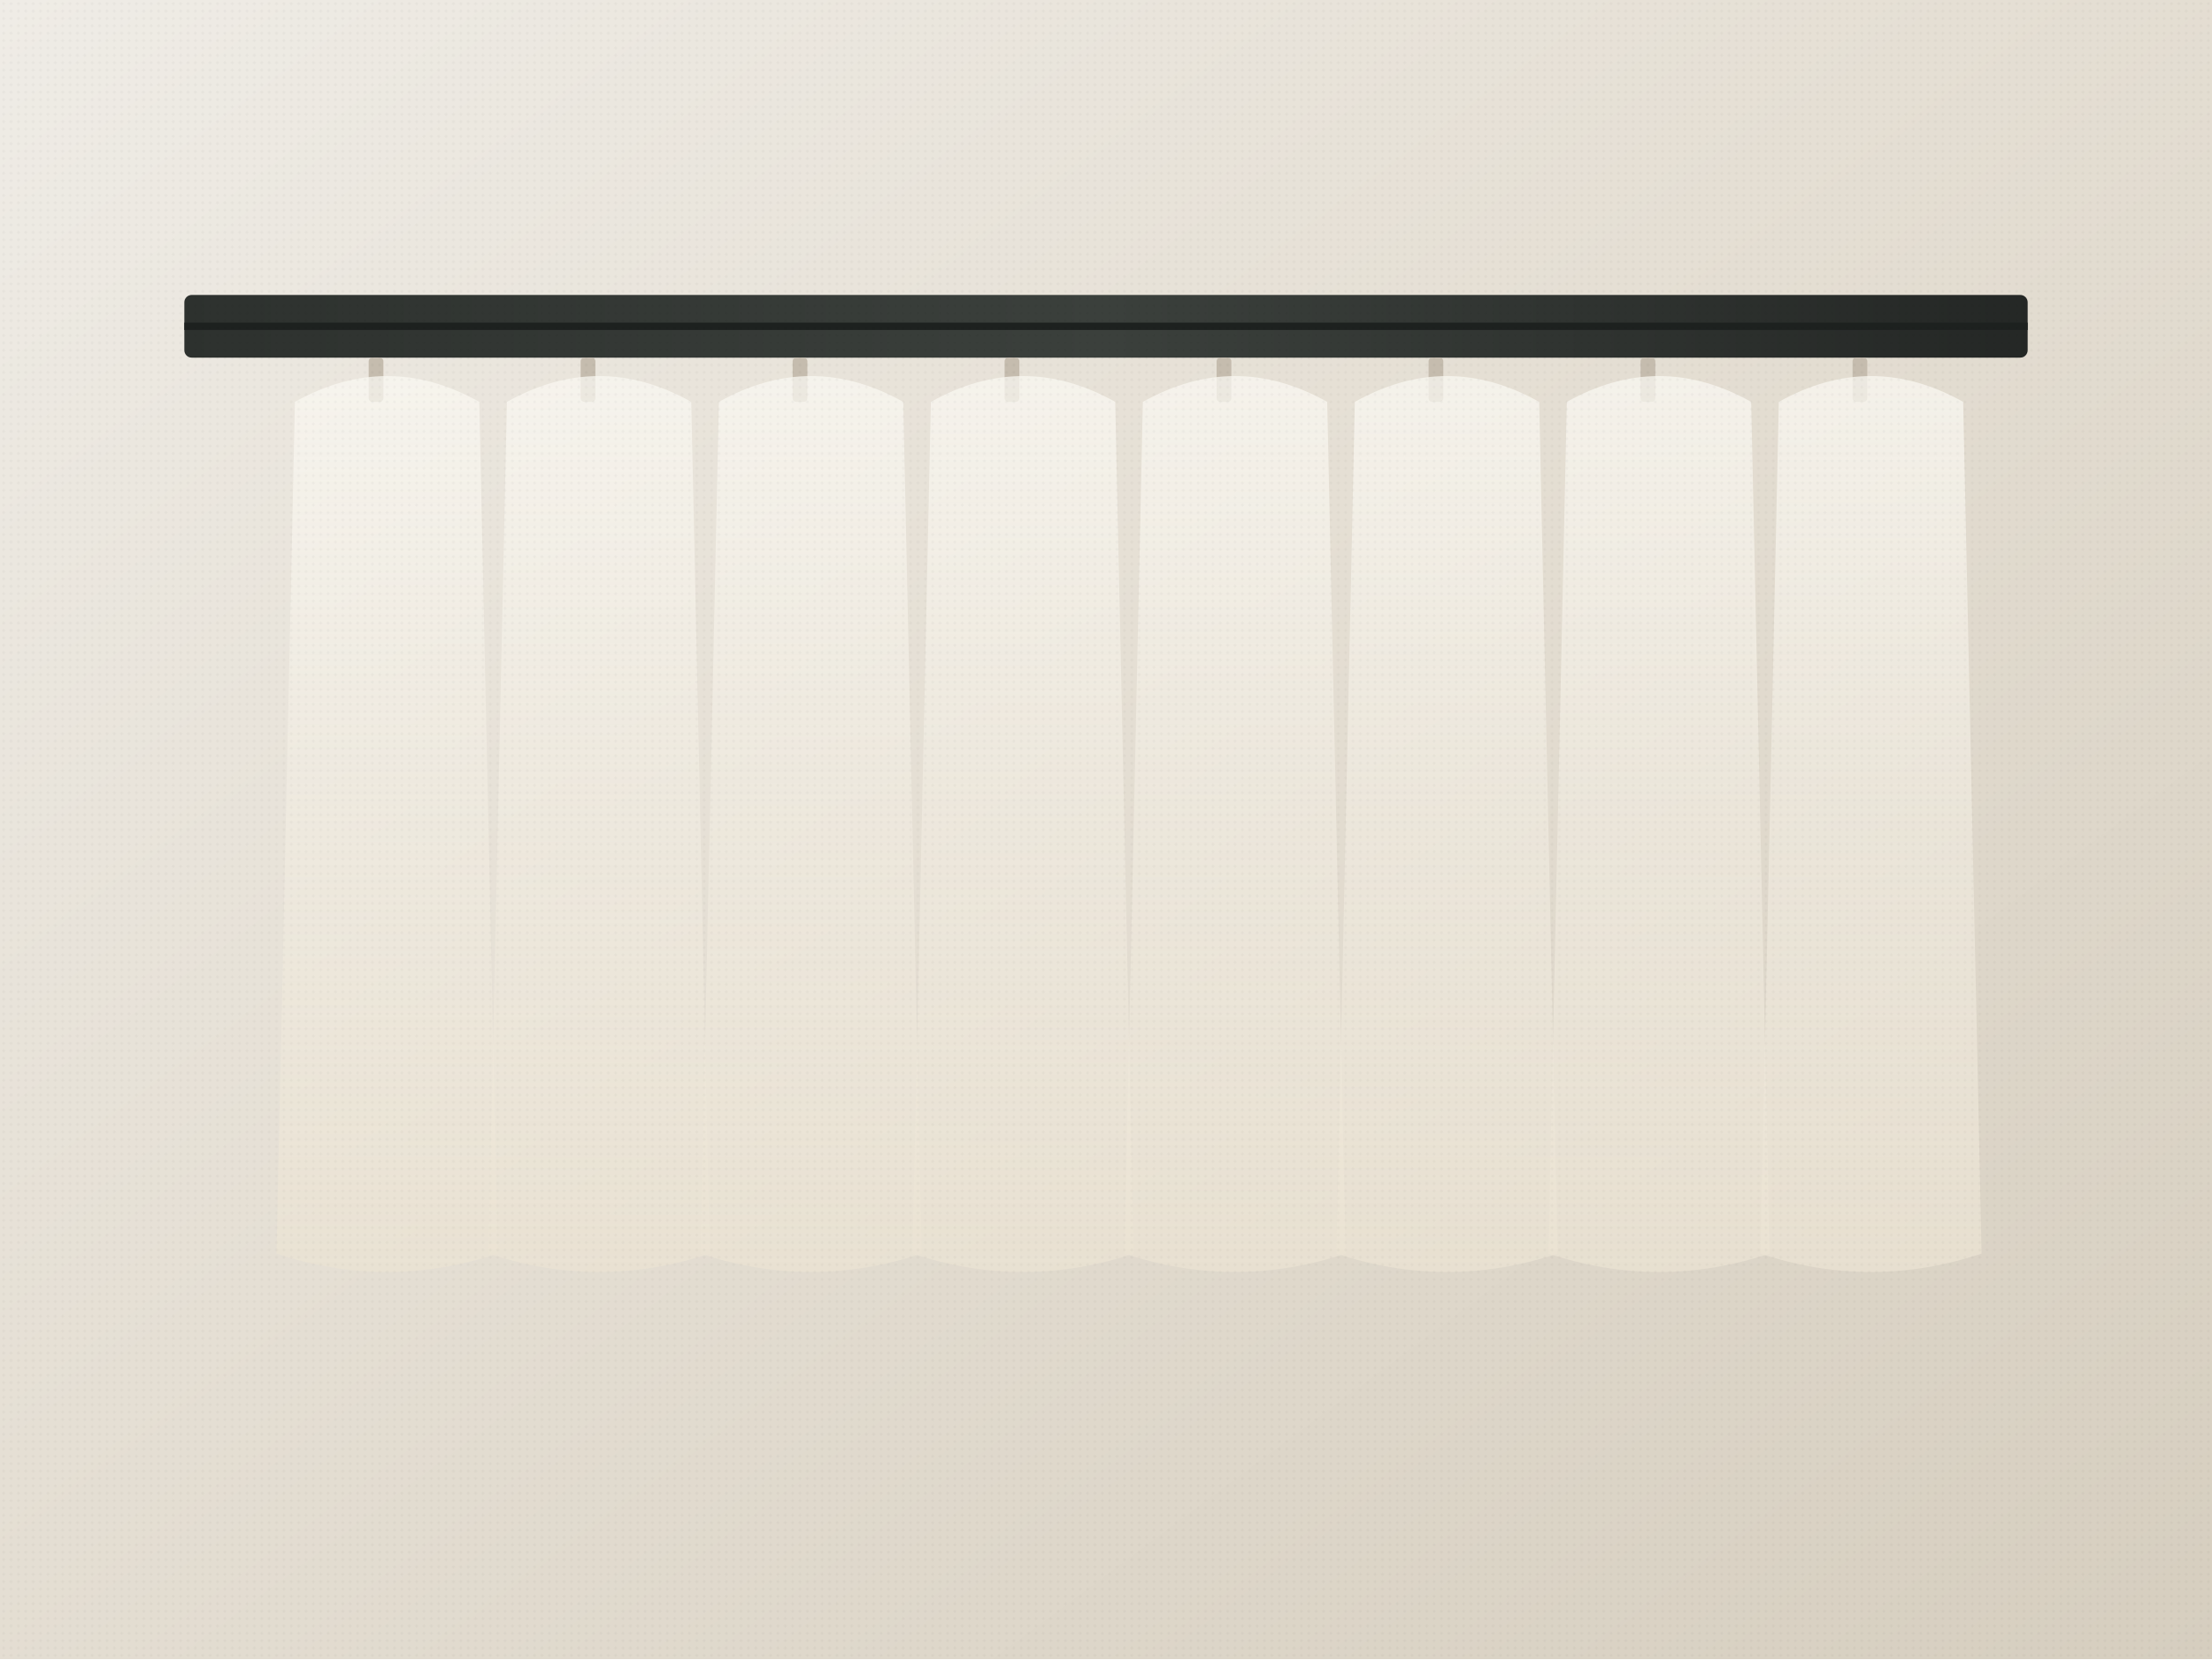
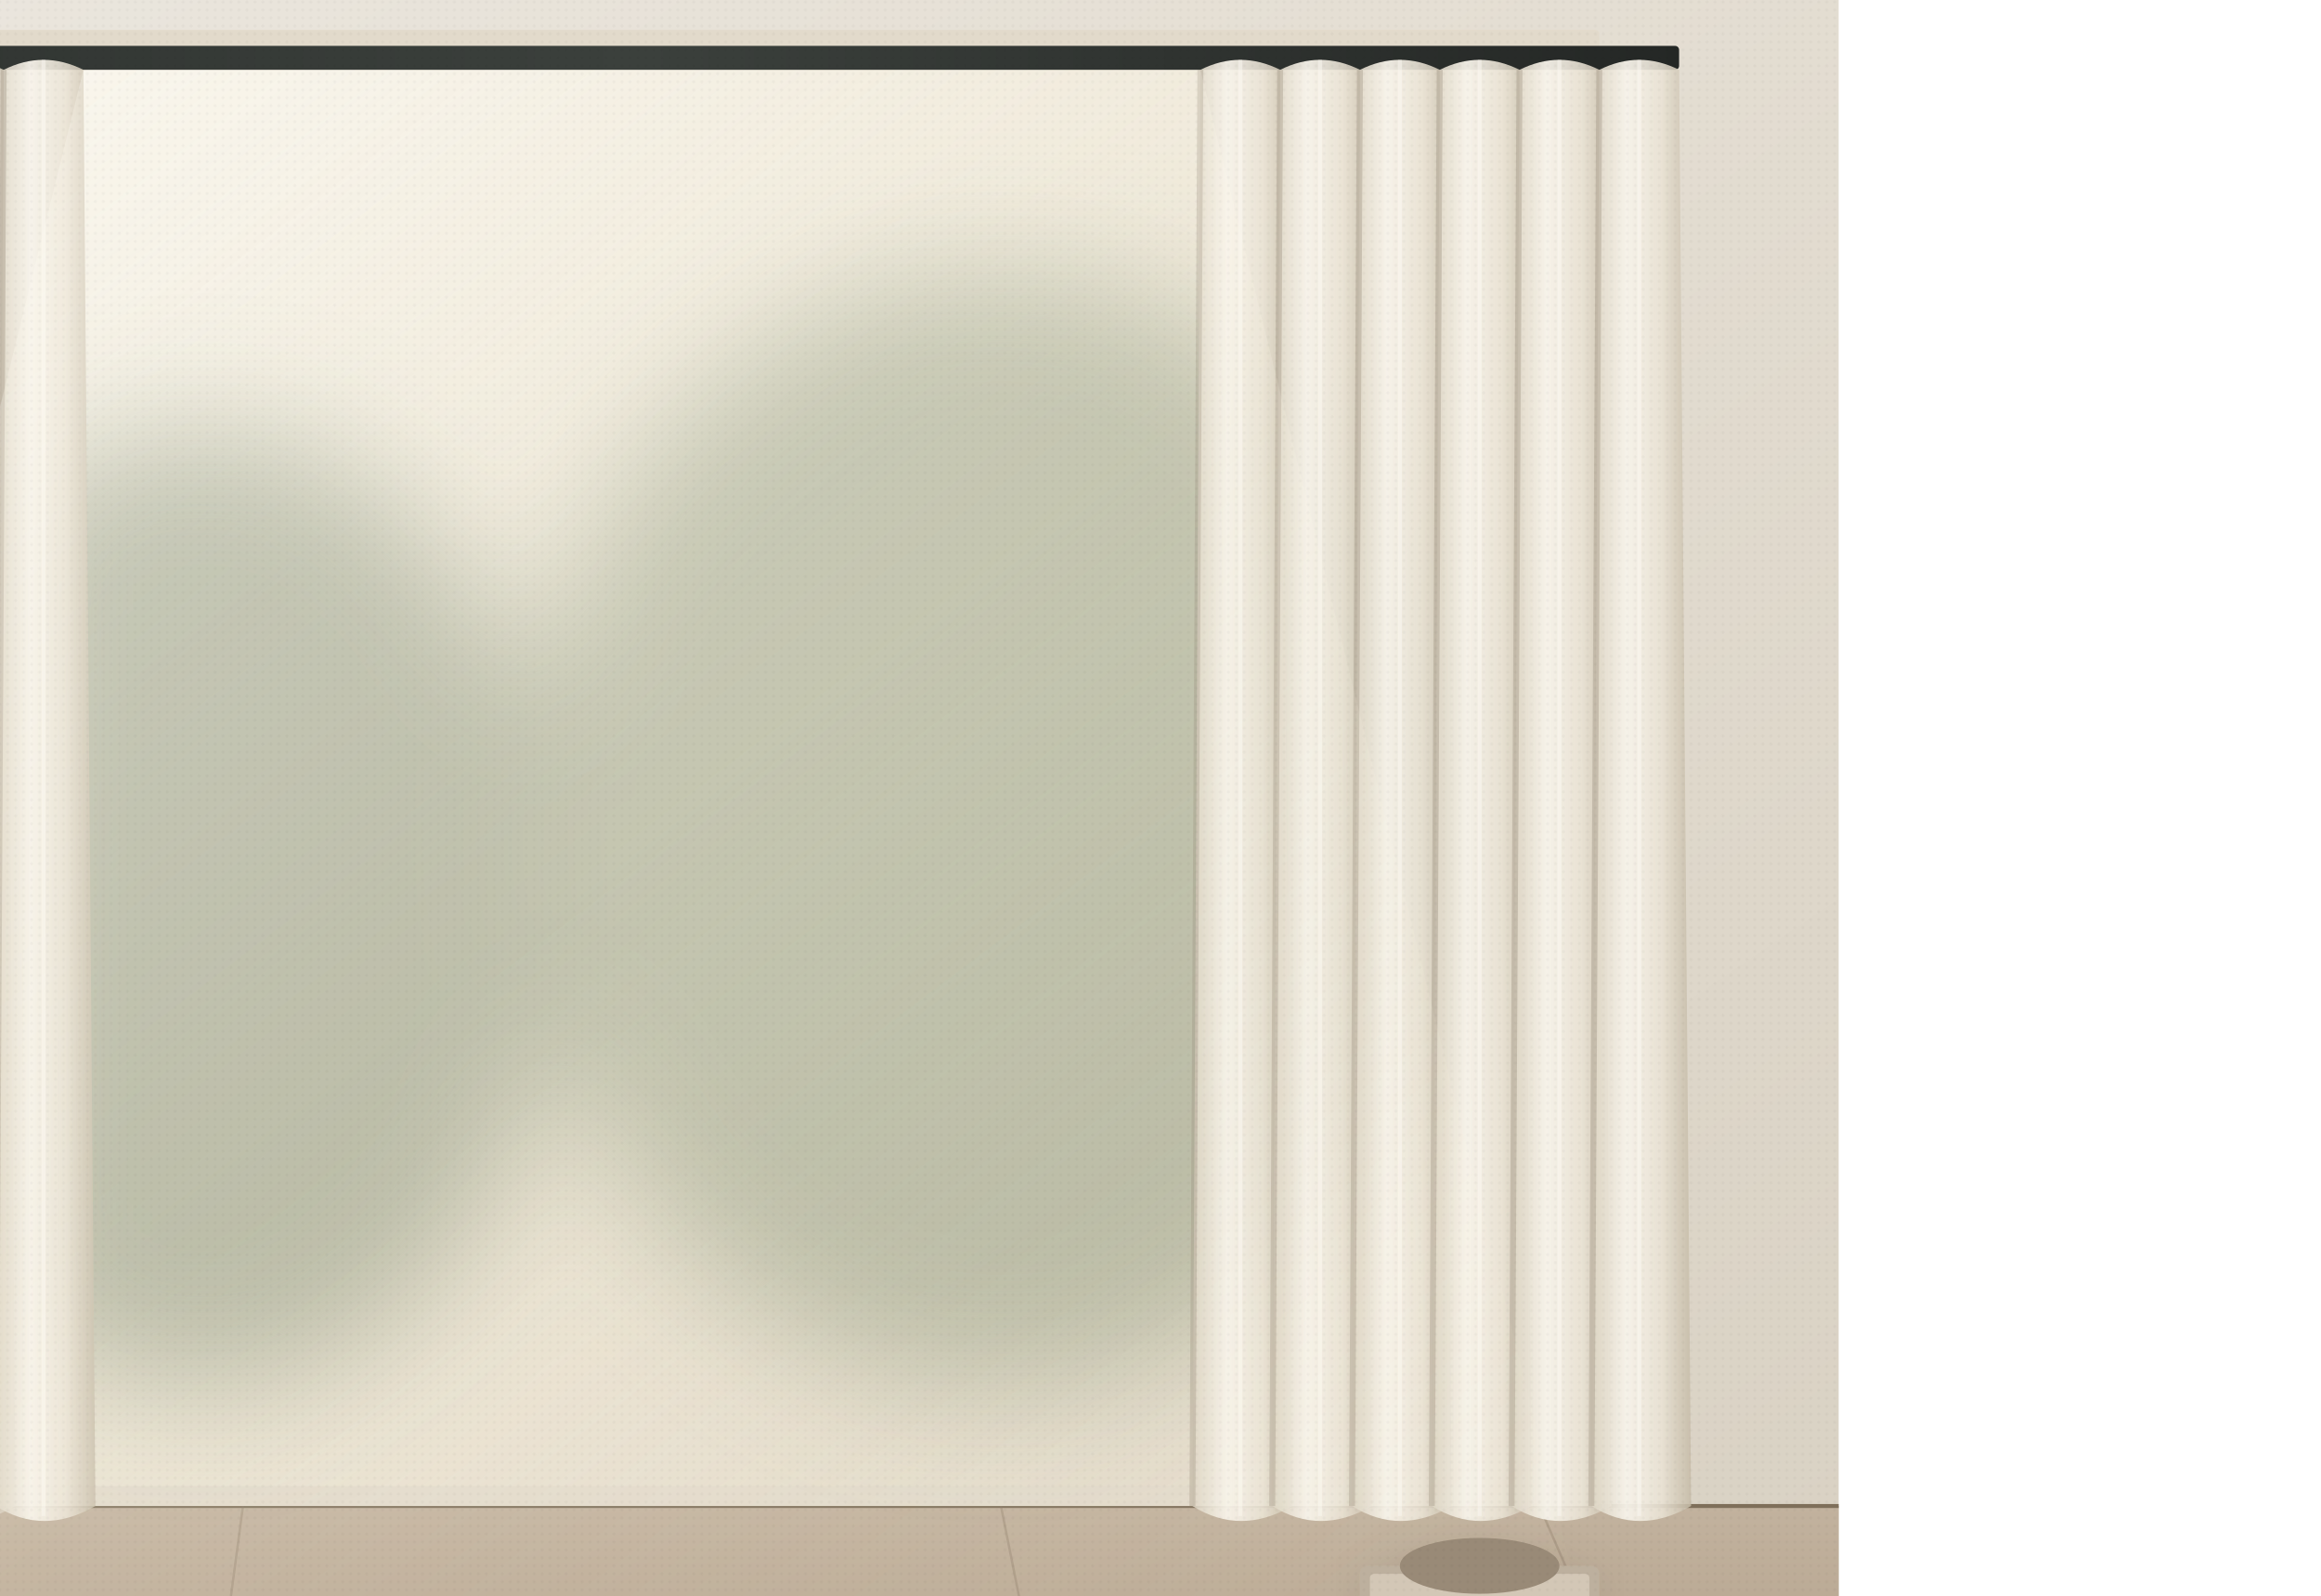
- <svg xmlns="http://www.w3.org/2000/svg" width="1200" height="900" viewBox="0 0 1200 900">
+ <svg xmlns="http://www.w3.org/2000/svg" width="1600" height="1100" viewBox="1020 45 480 800">
  <defs>
    <linearGradient id="warmWall" x1="0%" y1="0%" x2="100%" y2="100%">
      <stop offset="0%" stop-color="#EFECE6" />
      <stop offset="45%" stop-color="#E5DFD4" />
      <stop offset="100%" stop-color="#D6CEBF" />
    </linearGradient>
    <linearGradient id="woodFloor" x1="0%" y1="0%" x2="0%" y2="100%">
      <stop offset="0%" stop-color="#C2B29E" />
      <stop offset="40%" stop-color="#B19F89" />
      <stop offset="100%" stop-color="#9C8972" />
    </linearGradient>
    <linearGradient id="windowLight" x1="0%" y1="0%" x2="100%" y2="100%">
      <stop offset="0%" stop-color="#FDFCF7" stop-opacity="0.85" />
      <stop offset="60%" stop-color="#F4EEDB" stop-opacity="0.45" />
      <stop offset="100%" stop-color="#E8DEC8" stop-opacity="0.1" />
    </linearGradient>
    <linearGradient id="sunbeam" x1="0%" y1="0%" x2="80%" y2="100%">
      <stop offset="0%" stop-color="#FFFDF5" stop-opacity="0.32" />
      <stop offset="60%" stop-color="#FFF8E7" stop-opacity="0.12" />
      <stop offset="100%" stop-color="#FFF5D6" stop-opacity="0" />
    </linearGradient>
    <linearGradient id="steelMullion" x1="0%" y1="0%" x2="100%" y2="0%">
      <stop offset="0%" stop-color="#2D312E" />
      <stop offset="50%" stop-color="#3B403C" />
      <stop offset="100%" stop-color="#242725" />
    </linearGradient>
    <linearGradient id="softLinen" x1="0%" y1="0%" x2="100%" y2="0%">
      <stop offset="0%" stop-color="#DFD8CB" />
      <stop offset="50%" stop-color="#EDE7DC" />
      <stop offset="100%" stop-color="#D8D0C1" />
    </linearGradient>
    <linearGradient id="darkLinen" x1="0%" y1="0%" x2="100%" y2="0%">
      <stop offset="0%" stop-color="#565B54" />
      <stop offset="50%" stop-color="#676D65" />
      <stop offset="100%" stop-color="#4C504A" />
    </linearGradient>
    <linearGradient id="sheerFabric" x1="0%" y1="0%" x2="0%" y2="100%">
      <stop offset="0%" stop-color="#FAF8F2" stop-opacity="0.75" />
      <stop offset="50%" stop-color="#F2EDE2" stop-opacity="0.6" />
      <stop offset="100%" stop-color="#EBE3D3" stop-opacity="0.75" />
    </linearGradient>
    <filter id="softBlur" x="-20%" y="-20%" width="140%" height="140%">
      <feGaussianBlur stdDeviation="16" />
    </filter>
    <filter id="deepBlur" x="-30%" y="-30%" width="160%" height="160%">
      <feGaussianBlur stdDeviation="32" />
    </filter>
    <filter id="gentleShadow" x="-10%" y="-10%" width="120%" height="120%">
      <feDropShadow dx="0" dy="8" stdDeviation="12" flood-color="#1D211F" flood-opacity="0.12" />
    </filter>
    <pattern id="weavePattern" width="6" height="6" patternUnits="userSpaceOnUse">
      <path d="M0 3h6 M3 0v6" stroke="#9C9281" stroke-width="0.75" stroke-opacity="0.18" />
    </pattern>
    <pattern id="microGrain" width="4" height="4" patternUnits="userSpaceOnUse">
      <circle cx="2" cy="2" r="0.8" fill="#1D211F" fill-opacity="0.03" />
    </pattern>
-     <linearGradient id="metalBrushed" x1="0%" y1="0%" x2="100%" y2="0%">
-       <stop offset="0%" stop-color="#4F5450" />
-       <stop offset="40%" stop-color="#737A74" />
-       <stop offset="70%" stop-color="#5B615C" />
-       <stop offset="100%" stop-color="#3C403D" />
+     <linearGradient id="sheerDrape" x1="0%" y1="0%" x2="100%" y2="0%">
+       <stop offset="0%" stop-color="#DDD5C4" stop-opacity="0.85" />
+       <stop offset="35%" stop-color="#F7F3EA" stop-opacity="0.95" />
+       <stop offset="70%" stop-color="#EAE3D5" stop-opacity="0.88" />
+       <stop offset="100%" stop-color="#C5BBA7" stop-opacity="0.85" />
    </linearGradient>
  </defs>
-   <rect width="1200" height="900" fill="url(#warmWall)" />
-   <rect x="100" y="160" width="1000" height="34" rx="4" fill="url(#steelMullion)" />
-   <line x1="100" y1="177" x2="1100" y2="177" stroke="#1D211F" stroke-width="4" />
-   <rect x="200" y="194" width="8" height="24" fill="#C5BCAE" rx="2" />
-   <path d="M160 218 Q210 190 260 218 L270 680 Q210 700 150 680 Z" fill="url(#sheerFabric)" />
-   <rect x="315" y="194" width="8" height="24" fill="#C5BCAE" rx="2" />
-   <path d="M275 218 Q325 190 375 218 L385 680 Q325 700 265 680 Z" fill="url(#sheerFabric)" />
-   <rect x="430" y="194" width="8" height="24" fill="#C5BCAE" rx="2" />
-   <path d="M390 218 Q440 190 490 218 L500 680 Q440 700 380 680 Z" fill="url(#sheerFabric)" />
-   <rect x="545" y="194" width="8" height="24" fill="#C5BCAE" rx="2" />
-   <path d="M505 218 Q555 190 605 218 L615 680 Q555 700 495 680 Z" fill="url(#sheerFabric)" />
-   <rect x="660" y="194" width="8" height="24" fill="#C5BCAE" rx="2" />
-   <path d="M620 218 Q670 190 720 218 L730 680 Q670 700 610 680 Z" fill="url(#sheerFabric)" />
-   <rect x="775" y="194" width="8" height="24" fill="#C5BCAE" rx="2" />
-   <path d="M735 218 Q785 190 835 218 L845 680 Q785 700 725 680 Z" fill="url(#sheerFabric)" />
-   <rect x="890" y="194" width="8" height="24" fill="#C5BCAE" rx="2" />
-   <path d="M850 218 Q900 190 950 218 L960 680 Q900 700 840 680 Z" fill="url(#sheerFabric)" />
-   <rect x="1005" y="194" width="8" height="24" fill="#C5BCAE" rx="2" />
-   <path d="M965 218 Q1015 190 1065 218 L1075 680 Q1015 700 955 680 Z" fill="url(#sheerFabric)" />
-   <rect width="1200" height="900" fill="url(#microGrain)" />
+   <rect width="1600" height="1100" fill="url(#warmWall)" />
+   <path d="M0 800 L1600 800 L1600 1100 L0 1100 Z" fill="url(#woodFloor)" />
+   <line x1="0" y1="800" x2="1600" y2="800" stroke="#7E6F5A" stroke-width="2" />
+   <path d="M140 800 L0 1100 M450 800 L320 1100 M800 800 L760 1100 M1180 800 L1240 1100 M1450 800 L1580 1100" stroke="#8A7A64" stroke-width="1.2" stroke-opacity="0.35" />
+   <rect x="520" y="60" width="960" height="740" fill="#E2DACB" rx="2" />
+   <rect x="540" y="80" width="920" height="710" fill="url(#windowLight)" />
+   <g filter="url(#deepBlur)" opacity="0.45">
+     <ellipse cx="780" cy="500" rx="180" ry="240" fill="#6B785D" />
+     <ellipse cx="1180" cy="460" rx="240" ry="280" fill="#7D8A6D" />
+   </g>
+   <rect x="480" y="68" width="1040" height="12" fill="url(#steelMullion)" rx="2" />
+   <path d="M480 80 Q500 70 520 80 L526 800 Q500 815 476 800 Z" fill="url(#sheerDrape)" />
+   <path d="M500 75 L500 805" stroke="#FFFDF8" stroke-width="2" stroke-opacity="0.4" fill="none" />
+   <path d="M480 80 L476 800" stroke="#8A7E6B" stroke-width="3" stroke-opacity="0.3" fill="none" />
+   <path d="M520 80 Q540 70 560 80 L566 800 Q540 815 516 800 Z" fill="url(#sheerDrape)" />
+   <path d="M540 75 L540 805" stroke="#FFFDF8" stroke-width="2" stroke-opacity="0.4" fill="none" />
+   <path d="M520 80 L516 800" stroke="#8A7E6B" stroke-width="3" stroke-opacity="0.3" fill="none" />
+   <path d="M560 80 Q580 70 600 80 L606 800 Q580 815 556 800 Z" fill="url(#sheerDrape)" />
+   <path d="M580 75 L580 805" stroke="#FFFDF8" stroke-width="2" stroke-opacity="0.4" fill="none" />
+   <path d="M560 80 L556 800" stroke="#8A7E6B" stroke-width="3" stroke-opacity="0.3" fill="none" />
+   <path d="M600 80 Q620 70 640 80 L646 800 Q620 815 596 800 Z" fill="url(#sheerDrape)" />
+   <path d="M620 75 L620 805" stroke="#FFFDF8" stroke-width="2" stroke-opacity="0.4" fill="none" />
+   <path d="M600 80 L596 800" stroke="#8A7E6B" stroke-width="3" stroke-opacity="0.3" fill="none" />
+   <path d="M640 80 Q660 70 680 80 L686 800 Q660 815 636 800 Z" fill="url(#sheerDrape)" />
+   <path d="M660 75 L660 805" stroke="#FFFDF8" stroke-width="2" stroke-opacity="0.4" fill="none" />
+   <path d="M640 80 L636 800" stroke="#8A7E6B" stroke-width="3" stroke-opacity="0.3" fill="none" />
+   <path d="M680 80 Q700 70 720 80 L726 800 Q700 815 676 800 Z" fill="url(#sheerDrape)" />
+   <path d="M700 75 L700 805" stroke="#FFFDF8" stroke-width="2" stroke-opacity="0.4" fill="none" />
+   <path d="M680 80 L676 800" stroke="#8A7E6B" stroke-width="3" stroke-opacity="0.3" fill="none" />
+   <path d="M1280 80 Q1300 70 1320 80 L1326 800 Q1300 815 1276 800 Z" fill="url(#sheerDrape)" />
+   <path d="M1300 75 L1300 805" stroke="#FFFDF8" stroke-width="2" stroke-opacity="0.4" fill="none" />
+   <path d="M1280 80 L1276 800" stroke="#8A7E6B" stroke-width="3" stroke-opacity="0.3" fill="none" />
+   <path d="M1320 80 Q1340 70 1360 80 L1366 800 Q1340 815 1316 800 Z" fill="url(#sheerDrape)" />
+   <path d="M1340 75 L1340 805" stroke="#FFFDF8" stroke-width="2" stroke-opacity="0.4" fill="none" />
+   <path d="M1320 80 L1316 800" stroke="#8A7E6B" stroke-width="3" stroke-opacity="0.3" fill="none" />
+   <path d="M1360 80 Q1380 70 1400 80 L1406 800 Q1380 815 1356 800 Z" fill="url(#sheerDrape)" />
+   <path d="M1380 75 L1380 805" stroke="#FFFDF8" stroke-width="2" stroke-opacity="0.4" fill="none" />
+   <path d="M1360 80 L1356 800" stroke="#8A7E6B" stroke-width="3" stroke-opacity="0.3" fill="none" />
+   <path d="M1400 80 Q1420 70 1440 80 L1446 800 Q1420 815 1396 800 Z" fill="url(#sheerDrape)" />
+   <path d="M1420 75 L1420 805" stroke="#FFFDF8" stroke-width="2" stroke-opacity="0.4" fill="none" />
+   <path d="M1400 80 L1396 800" stroke="#8A7E6B" stroke-width="3" stroke-opacity="0.3" fill="none" />
+   <path d="M1440 80 Q1460 70 1480 80 L1486 800 Q1460 815 1436 800 Z" fill="url(#sheerDrape)" />
+   <path d="M1460 75 L1460 805" stroke="#FFFDF8" stroke-width="2" stroke-opacity="0.4" fill="none" />
+   <path d="M1440 80 L1436 800" stroke="#8A7E6B" stroke-width="3" stroke-opacity="0.3" fill="none" />
+   <path d="M1480 80 Q1500 70 1520 80 L1526 800 Q1500 815 1476 800 Z" fill="url(#sheerDrape)" />
+   <path d="M1500 75 L1500 805" stroke="#FFFDF8" stroke-width="2" stroke-opacity="0.4" fill="none" />
+   <path d="M1480 80 L1476 800" stroke="#8A7E6B" stroke-width="3" stroke-opacity="0.3" fill="none" />
+   <polygon points="720,80 1280,80 1520,1050 480,1050" fill="url(#sunbeam)" />
+   <g filter="url(#gentleShadow)">
+     <rect x="90" y="680" width="440" height="140" rx="16" fill="#D3C9B8" />
+     <rect x="110" y="660" width="400" height="120" rx="14" fill="#E5DFD2" />
+     <rect x="120" y="820" width="20" height="50" rx="4" fill="#665440" />
+     <rect x="490" y="820" width="20" height="50" rx="4" fill="#665440" />
+   </g>
+   <g filter="url(#gentleShadow)">
+     <rect x="1360" y="830" width="120" height="170" rx="4" fill="#BDB09E" />
+     <rect x="1365" y="834" width="110" height="162" rx="2" fill="#D3C7B6" />
+     <ellipse cx="1420" cy="830" rx="40" ry="14" fill="#998A77" />
+   </g>
+   <rect width="1600" height="1100" fill="url(#microGrain)" />
</svg>
